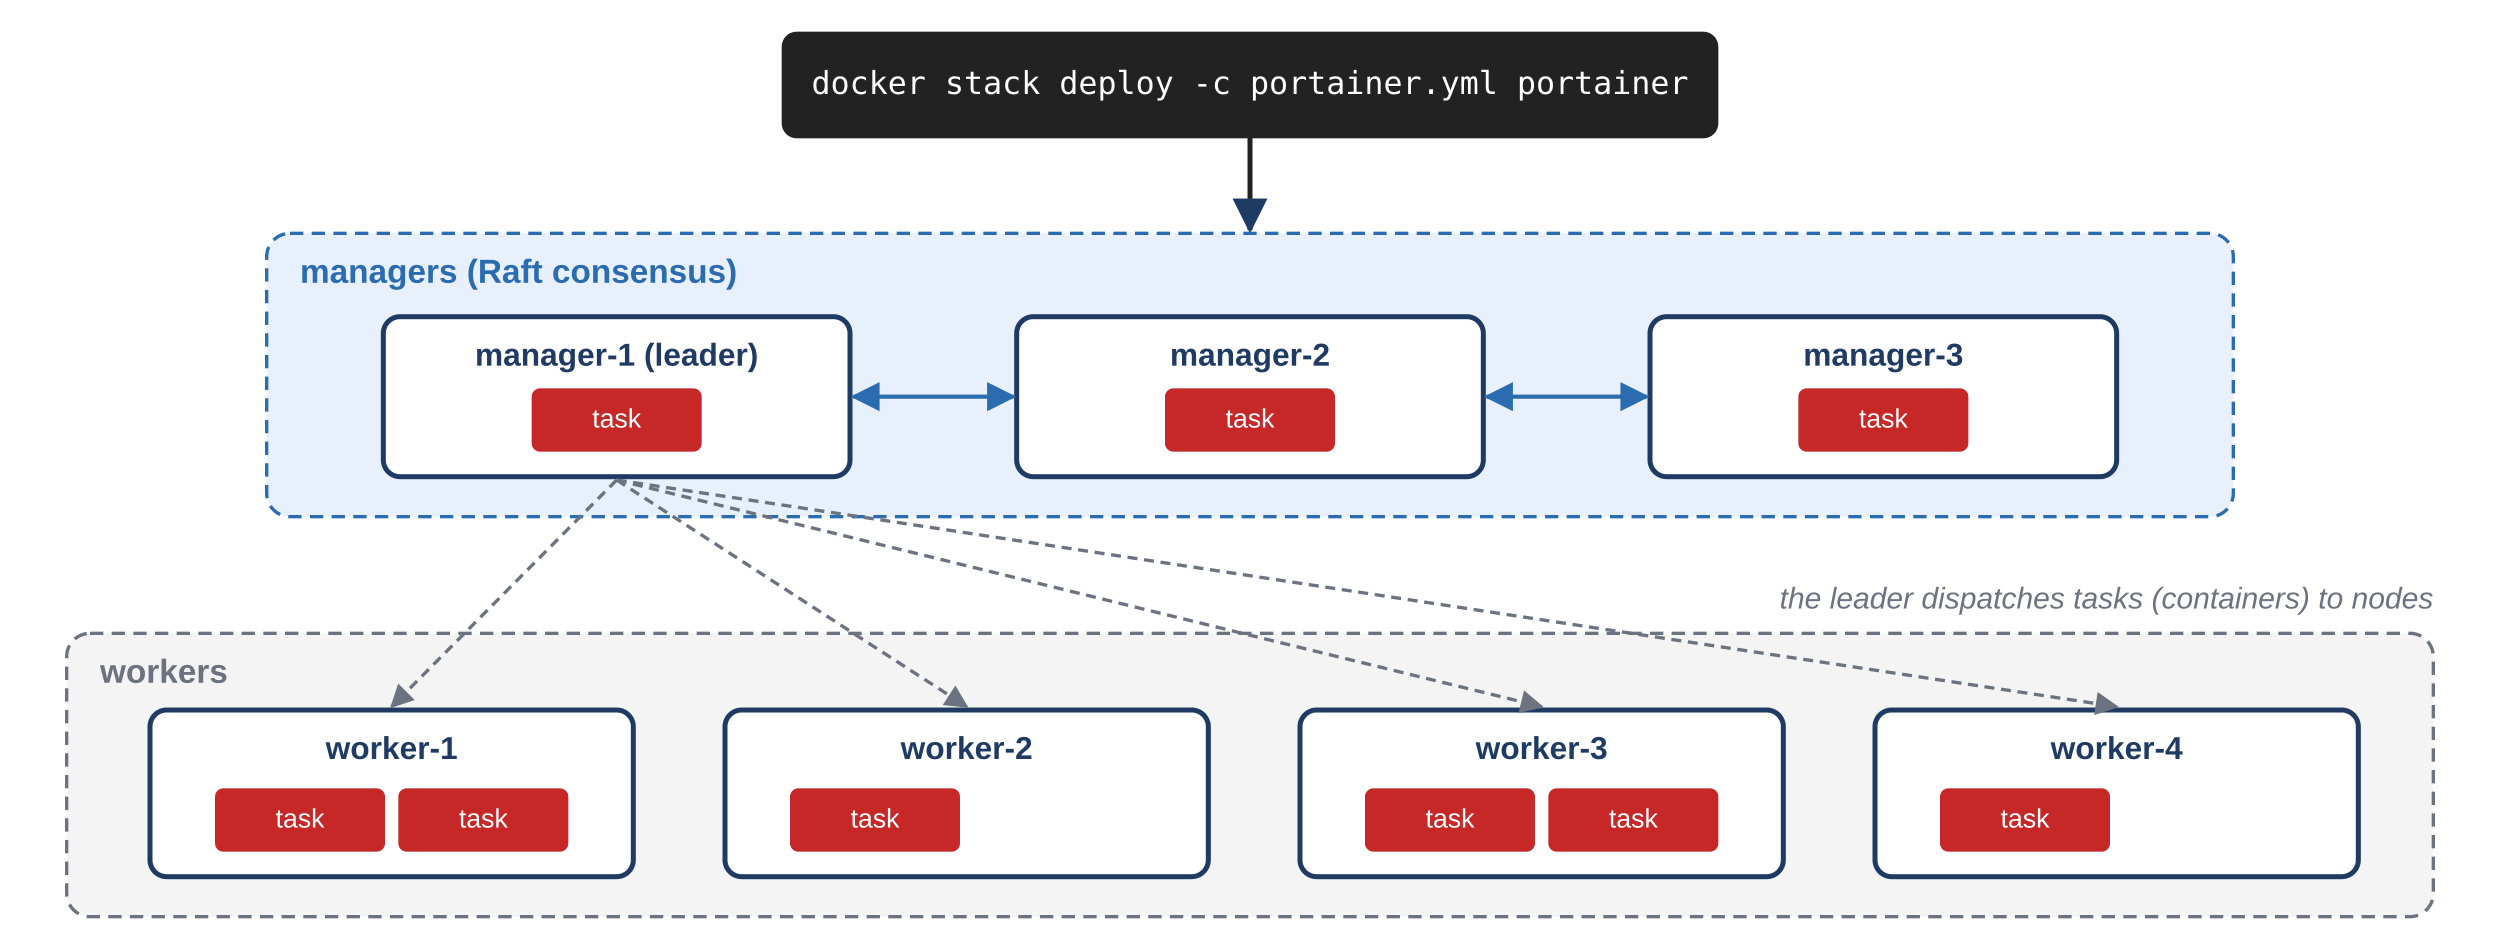
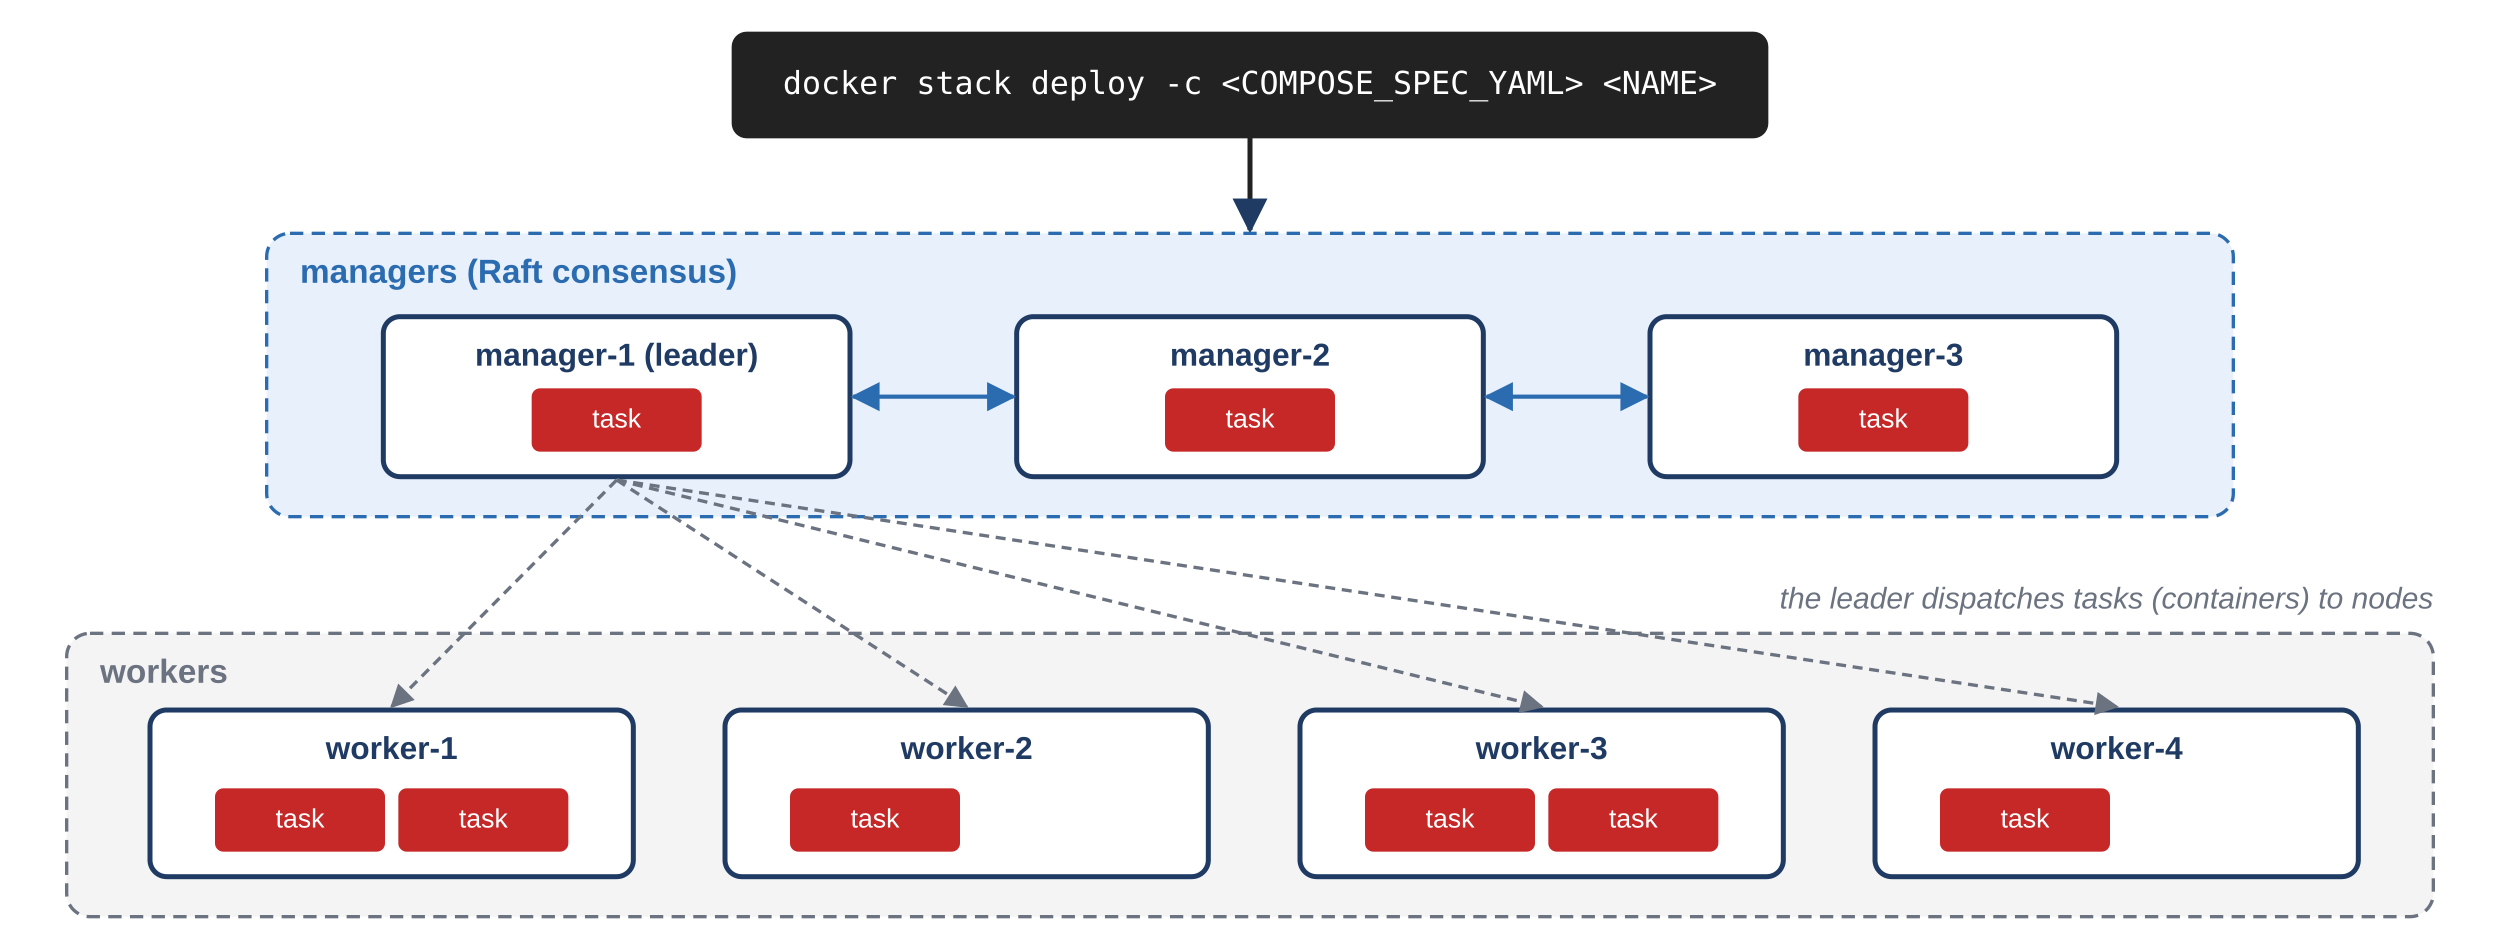
<svg xmlns="http://www.w3.org/2000/svg" viewBox="0 0 1500 570" width="1500" height="570" role="img" aria-label="Docker Swarm architecture: the CLI sends the stack to a manager; managers agree on the cluster state via Raft and dispatch tasks (containers) to workers, possibly running tasks themselves">
  <defs>
    <marker id="arr-navy" viewBox="0 0 10 10" refX="9" refY="5" markerWidth="7" markerHeight="7" orient="auto-start-reverse">
      <path d="M0,0 L10,5 L0,10 z" fill="#1f3b63" />
    </marker>
    <marker id="arr-red" viewBox="0 0 10 10" refX="9" refY="5" markerWidth="7" markerHeight="7" orient="auto-start-reverse">
      <path d="M0,0 L10,5 L0,10 z" fill="#c62828" />
    </marker>
    <marker id="arr-gray" viewBox="0 0 10 10" refX="9" refY="5" markerWidth="7" markerHeight="7" orient="auto-start-reverse">
      <path d="M0,0 L10,5 L0,10 z" fill="#6b7280" />
    </marker>
    <marker id="arr-blue" viewBox="0 0 10 10" refX="9" refY="5" markerWidth="7" markerHeight="7" orient="auto-start-reverse">
      <path d="M0,0 L10,5 L0,10 z" fill="#2b6cb0" />
    </marker>
    <marker id="arr-green" viewBox="0 0 10 10" refX="9" refY="5" markerWidth="7" markerHeight="7" orient="auto-start-reverse">
      <path d="M0,0 L10,5 L0,10 z" fill="#2e7d32" />
    </marker>
    <marker id="arr-fade" viewBox="0 0 10 10" refX="9" refY="5" markerWidth="7" markerHeight="7" orient="auto-start-reverse">
      <path d="M0,0 L10,5 L0,10 z" fill="#b8bfc9" />
    </marker>
  </defs>
  <rect width="1500" height="570" fill="white" />
-   <rect x="470" y="20" width="560" height="62" rx="8" fill="#222222" stroke="#222222" stroke-width="2" opacity="1" />
-   <text x="750.0" y="51.0" font-family="'Fira Code', Menlo, Consolas, monospace" font-size="19" text-anchor="middle" dominant-baseline="middle" fill="white" font-weight="normal">docker stack deploy -c portainer.yml portainer</text>
+   <rect x="440" y="20" width="620" height="62" rx="8" fill="#222222" stroke="#222222" stroke-width="2" opacity="1" />
+   <text x="750.0" y="51.0" font-family="'Fira Code', Menlo, Consolas, monospace" font-size="19" text-anchor="middle" dominant-baseline="middle" fill="white" font-weight="normal">docker stack deploy -c &lt;COMPOSE_SPEC_YAML&gt; &lt;NAME&gt;</text>
  <line x1="750" y1="82" x2="750" y2="138" stroke="#222222" stroke-width="3" marker-end="url(#arr-navy)" />
  <rect x="160" y="140" width="1180" height="170" rx="14" fill="#e7f0fb" stroke="#2b6cb0" stroke-width="2" stroke-dasharray="8 5" opacity="1" />
  <text x="180" y="164" font-family="'Fira Sans', 'Helvetica Neue', Arial, sans-serif" font-size="20" text-anchor="start" dominant-baseline="middle" fill="#2b6cb0" font-weight="bold">managers (Raft consensus)</text>
  <rect x="230" y="190" width="280" height="96" rx="10" fill="white" stroke="#1f3b63" stroke-width="3" opacity="1" />
  <text x="370" y="214" font-family="'Fira Sans', 'Helvetica Neue', Arial, sans-serif" font-size="19" text-anchor="middle" dominant-baseline="middle" fill="#1f3b63" font-weight="bold">manager-1 (leader)</text>
  <rect x="320" y="234" width="100" height="36" rx="4" fill="#c62828" stroke="#c62828" stroke-width="2" opacity="1" />
  <text x="370.0" y="252.0" font-family="'Fira Sans', 'Helvetica Neue', Arial, sans-serif" font-size="16" text-anchor="middle" dominant-baseline="middle" fill="white" font-weight="normal">task</text>
  <rect x="610" y="190" width="280" height="96" rx="10" fill="white" stroke="#1f3b63" stroke-width="3" opacity="1" />
  <text x="750" y="214" font-family="'Fira Sans', 'Helvetica Neue', Arial, sans-serif" font-size="19" text-anchor="middle" dominant-baseline="middle" fill="#1f3b63" font-weight="bold">manager-2</text>
  <rect x="700" y="234" width="100" height="36" rx="4" fill="#c62828" stroke="#c62828" stroke-width="2" opacity="1" />
  <text x="750.0" y="252.0" font-family="'Fira Sans', 'Helvetica Neue', Arial, sans-serif" font-size="16" text-anchor="middle" dominant-baseline="middle" fill="white" font-weight="normal">task</text>
  <rect x="990" y="190" width="280" height="96" rx="10" fill="white" stroke="#1f3b63" stroke-width="3" opacity="1" />
  <text x="1130" y="214" font-family="'Fira Sans', 'Helvetica Neue', Arial, sans-serif" font-size="19" text-anchor="middle" dominant-baseline="middle" fill="#1f3b63" font-weight="bold">manager-3</text>
  <rect x="1080" y="234" width="100" height="36" rx="4" fill="#c62828" stroke="#c62828" stroke-width="2" opacity="1" />
  <text x="1130.0" y="252.0" font-family="'Fira Sans', 'Helvetica Neue', Arial, sans-serif" font-size="16" text-anchor="middle" dominant-baseline="middle" fill="white" font-weight="normal">task</text>
  <line x1="512" y1="238" x2="608" y2="238" stroke="#2b6cb0" stroke-width="2.5" marker-end="url(#arr-blue)" marker-start="url(#arr-blue)" />
  <line x1="892" y1="238" x2="988" y2="238" stroke="#2b6cb0" stroke-width="2.5" marker-end="url(#arr-blue)" marker-start="url(#arr-blue)" />
  <rect x="40" y="380" width="1420" height="170" rx="14" fill="#f4f4f4" stroke="#6b7280" stroke-width="2" stroke-dasharray="8 5" opacity="1" />
  <text x="60" y="404" font-family="'Fira Sans', 'Helvetica Neue', Arial, sans-serif" font-size="20" text-anchor="start" dominant-baseline="middle" fill="#6b7280" font-weight="bold">workers</text>
  <rect x="90" y="426" width="290" height="100" rx="10" fill="white" stroke="#1f3b63" stroke-width="3" opacity="1" />
  <text x="235" y="450" font-family="'Fira Sans', 'Helvetica Neue', Arial, sans-serif" font-size="19" text-anchor="middle" dominant-baseline="middle" fill="#1f3b63" font-weight="bold">worker-1</text>
  <rect x="130" y="474" width="100" height="36" rx="4" fill="#c62828" stroke="#c62828" stroke-width="2" opacity="1" />
  <text x="180.0" y="492.0" font-family="'Fira Sans', 'Helvetica Neue', Arial, sans-serif" font-size="16" text-anchor="middle" dominant-baseline="middle" fill="white" font-weight="normal">task</text>
  <rect x="240" y="474" width="100" height="36" rx="4" fill="#c62828" stroke="#c62828" stroke-width="2" opacity="1" />
  <text x="290.0" y="492.0" font-family="'Fira Sans', 'Helvetica Neue', Arial, sans-serif" font-size="16" text-anchor="middle" dominant-baseline="middle" fill="white" font-weight="normal">task</text>
  <line x1="370" y1="288" x2="235" y2="424" stroke="#6b7280" stroke-width="2" stroke-dasharray="6 4" marker-end="url(#arr-gray)" />
  <rect x="435" y="426" width="290" height="100" rx="10" fill="white" stroke="#1f3b63" stroke-width="3" opacity="1" />
  <text x="580" y="450" font-family="'Fira Sans', 'Helvetica Neue', Arial, sans-serif" font-size="19" text-anchor="middle" dominant-baseline="middle" fill="#1f3b63" font-weight="bold">worker-2</text>
  <rect x="475" y="474" width="100" height="36" rx="4" fill="#c62828" stroke="#c62828" stroke-width="2" opacity="1" />
  <text x="525.0" y="492.0" font-family="'Fira Sans', 'Helvetica Neue', Arial, sans-serif" font-size="16" text-anchor="middle" dominant-baseline="middle" fill="white" font-weight="normal">task</text>
  <line x1="370" y1="288" x2="580" y2="424" stroke="#6b7280" stroke-width="2" stroke-dasharray="6 4" marker-end="url(#arr-gray)" />
  <rect x="780" y="426" width="290" height="100" rx="10" fill="white" stroke="#1f3b63" stroke-width="3" opacity="1" />
  <text x="925" y="450" font-family="'Fira Sans', 'Helvetica Neue', Arial, sans-serif" font-size="19" text-anchor="middle" dominant-baseline="middle" fill="#1f3b63" font-weight="bold">worker-3</text>
  <rect x="820" y="474" width="100" height="36" rx="4" fill="#c62828" stroke="#c62828" stroke-width="2" opacity="1" />
  <text x="870.0" y="492.0" font-family="'Fira Sans', 'Helvetica Neue', Arial, sans-serif" font-size="16" text-anchor="middle" dominant-baseline="middle" fill="white" font-weight="normal">task</text>
  <rect x="930" y="474" width="100" height="36" rx="4" fill="#c62828" stroke="#c62828" stroke-width="2" opacity="1" />
  <text x="980.0" y="492.0" font-family="'Fira Sans', 'Helvetica Neue', Arial, sans-serif" font-size="16" text-anchor="middle" dominant-baseline="middle" fill="white" font-weight="normal">task</text>
  <line x1="370" y1="288" x2="925" y2="424" stroke="#6b7280" stroke-width="2" stroke-dasharray="6 4" marker-end="url(#arr-gray)" />
  <rect x="1125" y="426" width="290" height="100" rx="10" fill="white" stroke="#1f3b63" stroke-width="3" opacity="1" />
  <text x="1270" y="450" font-family="'Fira Sans', 'Helvetica Neue', Arial, sans-serif" font-size="19" text-anchor="middle" dominant-baseline="middle" fill="#1f3b63" font-weight="bold">worker-4</text>
  <rect x="1165" y="474" width="100" height="36" rx="4" fill="#c62828" stroke="#c62828" stroke-width="2" opacity="1" />
  <text x="1215.0" y="492.0" font-family="'Fira Sans', 'Helvetica Neue', Arial, sans-serif" font-size="16" text-anchor="middle" dominant-baseline="middle" fill="white" font-weight="normal">task</text>
  <line x1="370" y1="288" x2="1270" y2="424" stroke="#6b7280" stroke-width="2" stroke-dasharray="6 4" marker-end="url(#arr-gray)" />
  <text x="1460" y="360" font-family="'Fira Sans', 'Helvetica Neue', Arial, sans-serif" font-size="18" text-anchor="end" dominant-baseline="middle" fill="#6b7280" font-weight="normal" font-style="italic">the leader dispatches tasks (containers) to nodes</text>
</svg>
